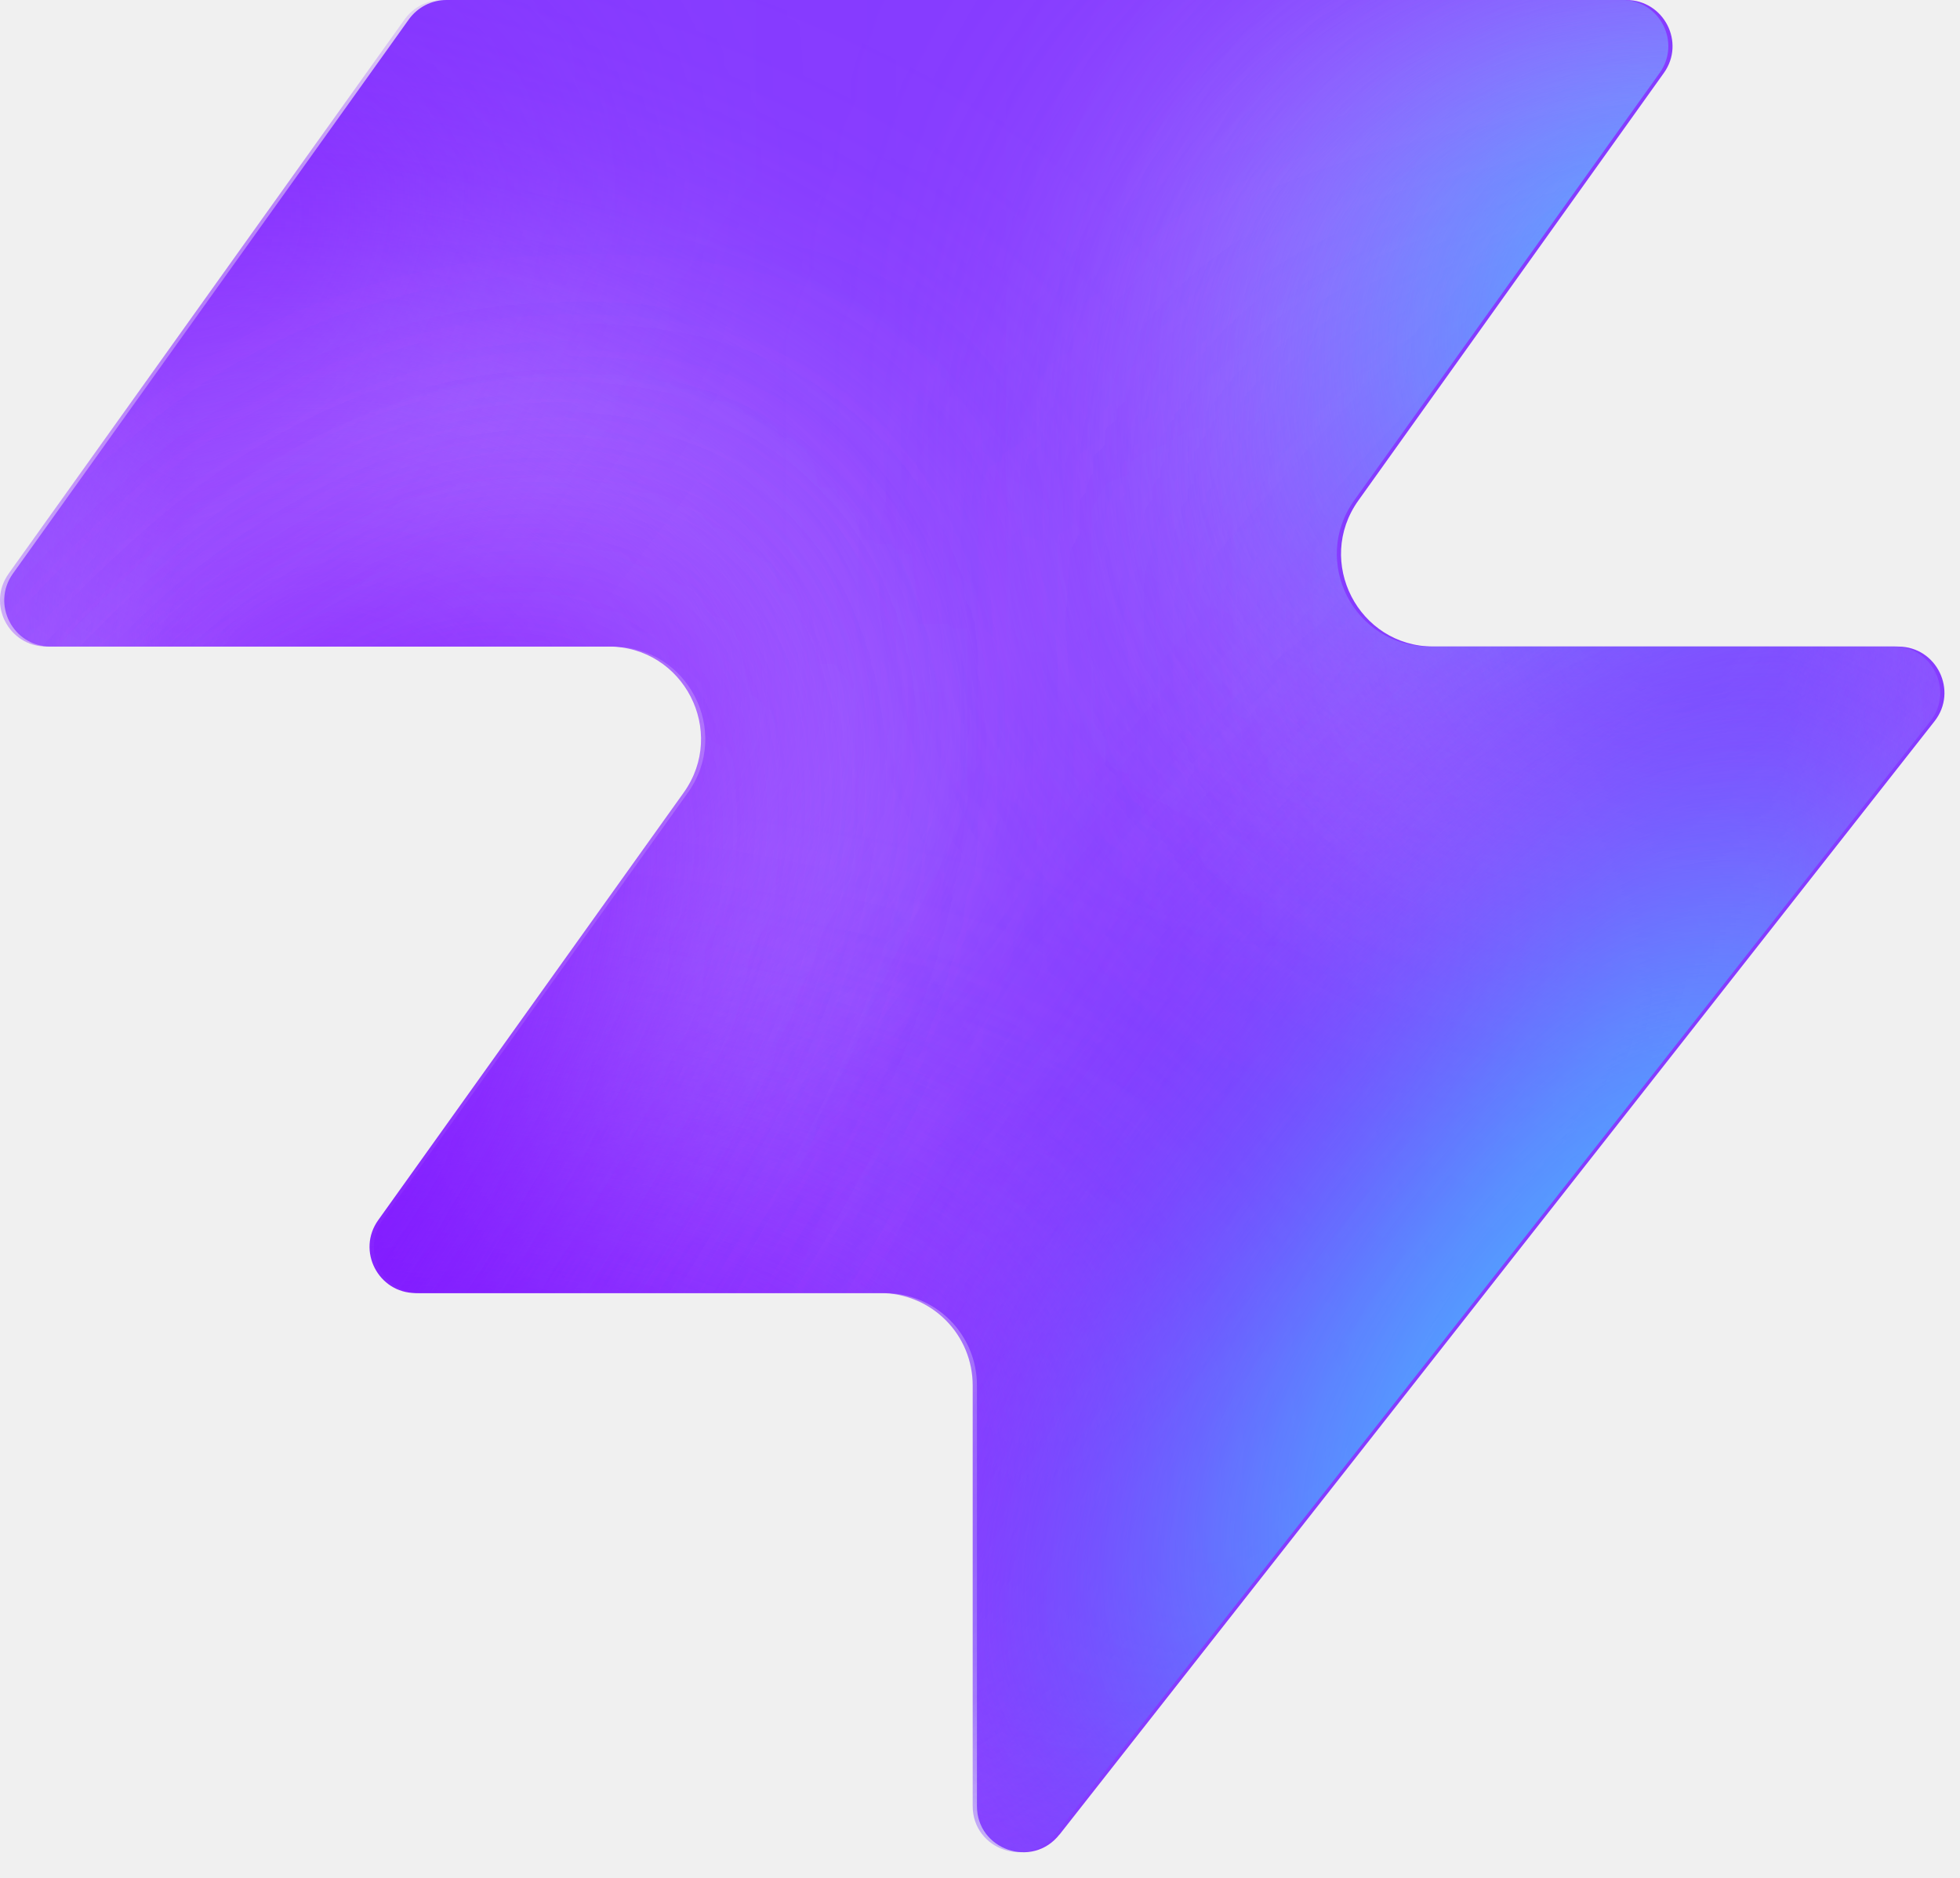
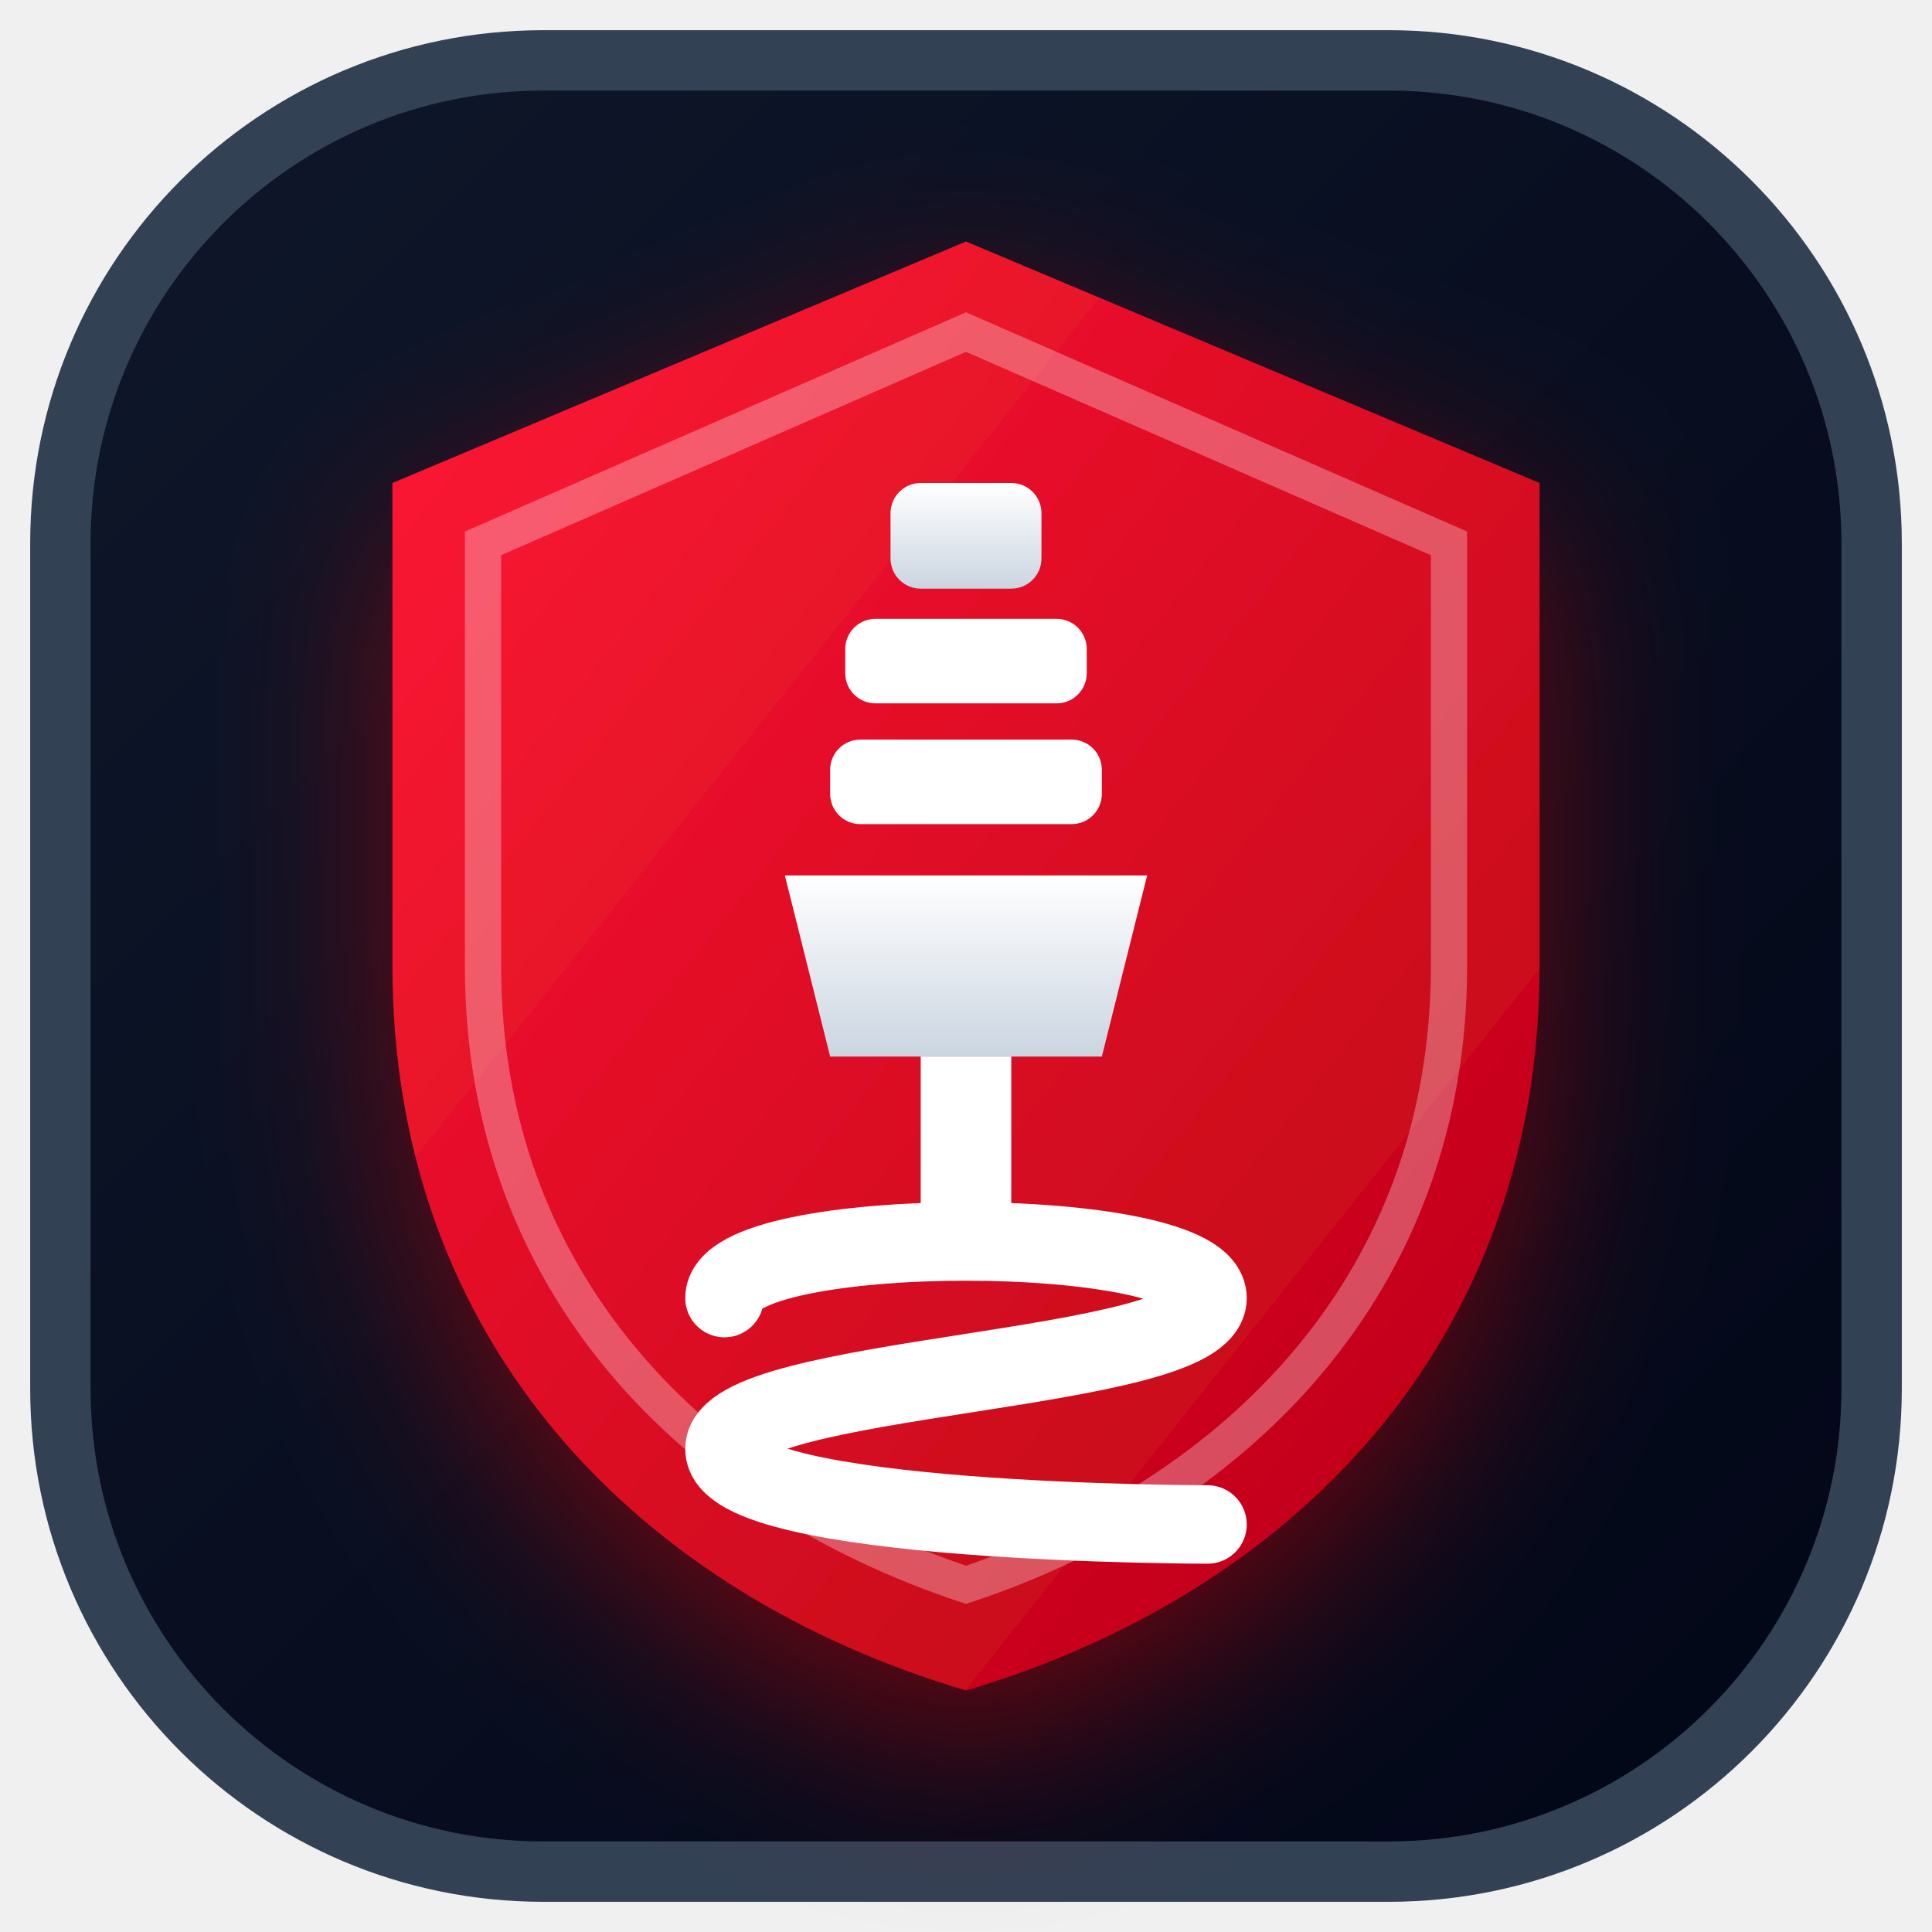
- <svg xmlns="http://www.w3.org/2000/svg" width="48" height="46" fill="none" viewBox="0 0 48 46">
-   <path fill="#863bff" d="M25.946 44.938c-.664.845-2.021.375-2.021-.698V33.937a2.26 2.26 0 0 0-2.262-2.262H10.287c-.92 0-1.456-1.04-.92-1.788l7.48-10.471c1.07-1.497 0-3.578-1.842-3.578H1.237c-.92 0-1.456-1.04-.92-1.788L10.013.474c.214-.297.556-.474.92-.474h28.894c.92 0 1.456 1.04.92 1.788l-7.48 10.471c-1.07 1.498 0 3.579 1.842 3.579h11.377c.943 0 1.473 1.088.89 1.83L25.947 44.94z" style="fill:#863bff;fill:color(display-p3 .525 .23 1);fill-opacity:1" />
-   <mask id="a" width="48" height="46" x="0" y="0" maskUnits="userSpaceOnUse" style="mask-type:alpha">
-     <path fill="#000" d="M25.842 44.938c-.664.844-2.021.375-2.021-.698V33.937a2.26 2.26 0 0 0-2.262-2.262H10.183c-.92 0-1.456-1.04-.92-1.788l7.48-10.471c1.07-1.498 0-3.579-1.842-3.579H1.133c-.92 0-1.456-1.04-.92-1.787L9.91.473c.214-.297.556-.474.92-.474h28.894c.92 0 1.456 1.04.92 1.788l-7.48 10.471c-1.07 1.498 0 3.578 1.842 3.578h11.377c.943 0 1.473 1.088.89 1.832L25.843 44.94z" style="fill:#000;fill-opacity:1" />
-   </mask>
-   <g mask="url(#a)">
-     <g filter="url(#b)">
-       <ellipse cx="5.508" cy="14.704" fill="#ede6ff" rx="5.508" ry="14.704" style="fill:#ede6ff;fill:color(display-p3 .927 .903 1);fill-opacity:1" transform="matrix(.00324 1 1 -.00324 -4.47 31.516)" />
-     </g>
-     <g filter="url(#c)">
-       <ellipse cx="10.399" cy="29.851" fill="#ede6ff" rx="10.399" ry="29.851" style="fill:#ede6ff;fill:color(display-p3 .927 .903 1);fill-opacity:1" transform="matrix(.00324 1 1 -.00324 -39.328 7.883)" />
-     </g>
-     <g filter="url(#d)">
-       <ellipse cx="5.508" cy="30.487" fill="#7e14ff" rx="5.508" ry="30.487" style="fill:#7e14ff;fill:color(display-p3 .492 .077 1);fill-opacity:1" transform="rotate(89.814 -25.913 -14.639)scale(1 -1)" />
-     </g>
-     <g filter="url(#e)">
-       <ellipse cx="5.508" cy="30.599" fill="#7e14ff" rx="5.508" ry="30.599" style="fill:#7e14ff;fill:color(display-p3 .492 .077 1);fill-opacity:1" transform="rotate(89.814 -32.644 -3.334)scale(1 -1)" />
-     </g>
-     <g filter="url(#f)">
-       <ellipse cx="5.508" cy="30.599" fill="#7e14ff" rx="5.508" ry="30.599" style="fill:#7e14ff;fill:color(display-p3 .492 .077 1);fill-opacity:1" transform="matrix(.00324 1 1 -.00324 -34.34 30.47)" />
-     </g>
-     <g filter="url(#g)">
-       <ellipse cx="14.072" cy="22.078" fill="#ede6ff" rx="14.072" ry="22.078" style="fill:#ede6ff;fill:color(display-p3 .927 .903 1);fill-opacity:1" transform="rotate(93.35 24.506 48.493)scale(-1 1)" />
-     </g>
-     <g filter="url(#h)">
-       <ellipse cx="3.47" cy="21.501" fill="#7e14ff" rx="3.47" ry="21.501" style="fill:#7e14ff;fill:color(display-p3 .492 .077 1);fill-opacity:1" transform="rotate(89.009 28.708 47.59)scale(-1 1)" />
-     </g>
-     <g filter="url(#i)">
-       <ellipse cx="3.47" cy="21.501" fill="#7e14ff" rx="3.47" ry="21.501" style="fill:#7e14ff;fill:color(display-p3 .492 .077 1);fill-opacity:1" transform="rotate(89.009 28.708 47.59)scale(-1 1)" />
-     </g>
-     <g filter="url(#j)">
-       <ellipse cx=".387" cy="8.972" fill="#7e14ff" rx="4.407" ry="29.108" style="fill:#7e14ff;fill:color(display-p3 .492 .077 1);fill-opacity:1" transform="rotate(39.51 .387 8.972)" />
-     </g>
-     <g filter="url(#k)">
-       <ellipse cx="47.523" cy="-6.092" fill="#7e14ff" rx="4.407" ry="29.108" style="fill:#7e14ff;fill:color(display-p3 .492 .077 1);fill-opacity:1" transform="rotate(37.892 47.523 -6.092)" />
-     </g>
-     <g filter="url(#l)">
-       <ellipse cx="41.412" cy="6.333" fill="#47bfff" rx="5.971" ry="9.665" style="fill:#47bfff;fill:color(display-p3 .28 .748 1);fill-opacity:1" transform="rotate(37.892 41.412 6.333)" />
-     </g>
-     <g filter="url(#m)">
-       <ellipse cx="-1.879" cy="38.332" fill="#7e14ff" rx="4.407" ry="29.108" style="fill:#7e14ff;fill:color(display-p3 .492 .077 1);fill-opacity:1" transform="rotate(37.892 -1.88 38.332)" />
-     </g>
-     <g filter="url(#n)">
-       <ellipse cx="-1.879" cy="38.332" fill="#7e14ff" rx="4.407" ry="29.108" style="fill:#7e14ff;fill:color(display-p3 .492 .077 1);fill-opacity:1" transform="rotate(37.892 -1.88 38.332)" />
-     </g>
-     <g filter="url(#o)">
-       <ellipse cx="35.651" cy="29.907" fill="#7e14ff" rx="4.407" ry="29.108" style="fill:#7e14ff;fill:color(display-p3 .492 .077 1);fill-opacity:1" transform="rotate(37.892 35.651 29.907)" />
-     </g>
-     <g filter="url(#p)">
-       <ellipse cx="38.418" cy="32.4" fill="#47bfff" rx="5.971" ry="15.297" style="fill:#47bfff;fill:color(display-p3 .28 .748 1);fill-opacity:1" transform="rotate(37.892 38.418 32.4)" />
-     </g>
-   </g>
+ <svg xmlns="http://www.w3.org/2000/svg" viewBox="0 0 64 64" width="64" height="64">
  <defs>
-     <filter id="b" width="60.045" height="41.654" x="-19.77" y="16.149" color-interpolation-filters="sRGB" filterUnits="userSpaceOnUse">
-       <feFlood flood-opacity="0" result="BackgroundImageFix" />
-       <feBlend in="SourceGraphic" in2="BackgroundImageFix" result="shape" />
-       <feGaussianBlur result="effect1_foregroundBlur_2002_17158" stdDeviation="7.659" />
-     </filter>
-     <filter id="c" width="90.34" height="51.437" x="-54.613" y="-7.533" color-interpolation-filters="sRGB" filterUnits="userSpaceOnUse">
-       <feFlood flood-opacity="0" result="BackgroundImageFix" />
-       <feBlend in="SourceGraphic" in2="BackgroundImageFix" result="shape" />
-       <feGaussianBlur result="effect1_foregroundBlur_2002_17158" stdDeviation="7.659" />
-     </filter>
-     <filter id="d" width="79.355" height="29.4" x="-49.64" y="2.03" color-interpolation-filters="sRGB" filterUnits="userSpaceOnUse">
-       <feFlood flood-opacity="0" result="BackgroundImageFix" />
-       <feBlend in="SourceGraphic" in2="BackgroundImageFix" result="shape" />
-       <feGaussianBlur result="effect1_foregroundBlur_2002_17158" stdDeviation="4.596" />
-     </filter>
-     <filter id="e" width="79.579" height="29.4" x="-45.045" y="20.029" color-interpolation-filters="sRGB" filterUnits="userSpaceOnUse">
-       <feFlood flood-opacity="0" result="BackgroundImageFix" />
-       <feBlend in="SourceGraphic" in2="BackgroundImageFix" result="shape" />
-       <feGaussianBlur result="effect1_foregroundBlur_2002_17158" stdDeviation="4.596" />
-     </filter>
-     <filter id="f" width="79.579" height="29.4" x="-43.513" y="21.178" color-interpolation-filters="sRGB" filterUnits="userSpaceOnUse">
-       <feFlood flood-opacity="0" result="BackgroundImageFix" />
-       <feBlend in="SourceGraphic" in2="BackgroundImageFix" result="shape" />
-       <feGaussianBlur result="effect1_foregroundBlur_2002_17158" stdDeviation="4.596" />
-     </filter>
-     <filter id="g" width="74.749" height="58.852" x="15.756" y="-17.901" color-interpolation-filters="sRGB" filterUnits="userSpaceOnUse">
-       <feFlood flood-opacity="0" result="BackgroundImageFix" />
-       <feBlend in="SourceGraphic" in2="BackgroundImageFix" result="shape" />
-       <feGaussianBlur result="effect1_foregroundBlur_2002_17158" stdDeviation="7.659" />
-     </filter>
-     <filter id="h" width="61.377" height="25.362" x="23.548" y="2.284" color-interpolation-filters="sRGB" filterUnits="userSpaceOnUse">
-       <feFlood flood-opacity="0" result="BackgroundImageFix" />
-       <feBlend in="SourceGraphic" in2="BackgroundImageFix" result="shape" />
-       <feGaussianBlur result="effect1_foregroundBlur_2002_17158" stdDeviation="4.596" />
-     </filter>
-     <filter id="i" width="61.377" height="25.362" x="23.548" y="2.284" color-interpolation-filters="sRGB" filterUnits="userSpaceOnUse">
-       <feFlood flood-opacity="0" result="BackgroundImageFix" />
-       <feBlend in="SourceGraphic" in2="BackgroundImageFix" result="shape" />
-       <feGaussianBlur result="effect1_foregroundBlur_2002_17158" stdDeviation="4.596" />
-     </filter>
-     <filter id="j" width="56.045" height="63.649" x="-27.636" y="-22.853" color-interpolation-filters="sRGB" filterUnits="userSpaceOnUse">
-       <feFlood flood-opacity="0" result="BackgroundImageFix" />
-       <feBlend in="SourceGraphic" in2="BackgroundImageFix" result="shape" />
-       <feGaussianBlur result="effect1_foregroundBlur_2002_17158" stdDeviation="4.596" />
-     </filter>
-     <filter id="k" width="54.814" height="64.646" x="20.116" y="-38.415" color-interpolation-filters="sRGB" filterUnits="userSpaceOnUse">
-       <feFlood flood-opacity="0" result="BackgroundImageFix" />
-       <feBlend in="SourceGraphic" in2="BackgroundImageFix" result="shape" />
-       <feGaussianBlur result="effect1_foregroundBlur_2002_17158" stdDeviation="4.596" />
-     </filter>
-     <filter id="l" width="33.541" height="35.313" x="24.641" y="-11.323" color-interpolation-filters="sRGB" filterUnits="userSpaceOnUse">
-       <feFlood flood-opacity="0" result="BackgroundImageFix" />
-       <feBlend in="SourceGraphic" in2="BackgroundImageFix" result="shape" />
-       <feGaussianBlur result="effect1_foregroundBlur_2002_17158" stdDeviation="4.596" />
-     </filter>
-     <filter id="m" width="54.814" height="64.646" x="-29.286" y="6.009" color-interpolation-filters="sRGB" filterUnits="userSpaceOnUse">
-       <feFlood flood-opacity="0" result="BackgroundImageFix" />
-       <feBlend in="SourceGraphic" in2="BackgroundImageFix" result="shape" />
-       <feGaussianBlur result="effect1_foregroundBlur_2002_17158" stdDeviation="4.596" />
-     </filter>
-     <filter id="n" width="54.814" height="64.646" x="-29.286" y="6.009" color-interpolation-filters="sRGB" filterUnits="userSpaceOnUse">
-       <feFlood flood-opacity="0" result="BackgroundImageFix" />
-       <feBlend in="SourceGraphic" in2="BackgroundImageFix" result="shape" />
-       <feGaussianBlur result="effect1_foregroundBlur_2002_17158" stdDeviation="4.596" />
-     </filter>
-     <filter id="o" width="54.814" height="64.646" x="8.244" y="-2.416" color-interpolation-filters="sRGB" filterUnits="userSpaceOnUse">
-       <feFlood flood-opacity="0" result="BackgroundImageFix" />
-       <feBlend in="SourceGraphic" in2="BackgroundImageFix" result="shape" />
-       <feGaussianBlur result="effect1_foregroundBlur_2002_17158" stdDeviation="4.596" />
-     </filter>
-     <filter id="p" width="39.409" height="43.623" x="18.713" y="10.588" color-interpolation-filters="sRGB" filterUnits="userSpaceOnUse">
-       <feFlood flood-opacity="0" result="BackgroundImageFix" />
-       <feBlend in="SourceGraphic" in2="BackgroundImageFix" result="shape" />
-       <feGaussianBlur result="effect1_foregroundBlur_2002_17158" stdDeviation="4.596" />
+     <linearGradient id="bgGrad" x1="0%" y1="0%" x2="100%" y2="100%">
+       <stop offset="0%" stop-color="#0F172A" />
+       <stop offset="100%" stop-color="#020617" />
+     </linearGradient>
+     <linearGradient id="redGrad" x1="0%" y1="0%" x2="100%" y2="100%">
+       <stop offset="0%" stop-color="#FF1A35" />
+       <stop offset="100%" stop-color="#B90014" />
+     </linearGradient>
+     <linearGradient id="metalGrad" x1="0%" y1="0%" x2="0%" y2="100%">
+       <stop offset="0%" stop-color="#FFFFFF" />
+       <stop offset="100%" stop-color="#CBD5E1" />
+     </linearGradient>
+     <filter id="glow" x="-20%" y="-20%" width="140%" height="140%">
+       <feDropShadow dx="0" dy="2" stdDeviation="3" flood-color="#E10000" flood-opacity="0.45" />
    </filter>
  </defs>
+   <rect x="2" y="2" width="60" height="60" rx="16" fill="url(#bgGrad)" stroke="#334155" stroke-width="2" />
+   <path d="M32 8 L51 16 V32 C51 44.5 42.8 52.8 32 56 C21.2 52.8 13 44.5 13 32 V16 Z" fill="url(#redGrad)" filter="url(#glow)" />
+   <path d="M32 11 L48 18 V32 C48 42.5 41 49.5 32 52.5 C23 49.5 16 42.5 16 32 V18 Z" fill="none" stroke="#FFFFFF" stroke-width="1.2" stroke-opacity="0.3" />
+   <rect x="29.5" y="16" width="5" height="3.5" rx="1" fill="url(#metalGrad)" />
+   <rect x="28" y="20.5" width="8" height="2.8" rx="1" fill="#FFFFFF" />
+   <rect x="27.5" y="24.5" width="9" height="2.8" rx="1" fill="#FFFFFF" />
+   <polygon points="26,29 38,29 36.5,35 27.5,35" fill="url(#metalGrad)" />
+   <rect x="30.5" y="35" width="3" height="6" fill="#FFFFFF" />
+   <path d="M24 43 C24 40.5 40 40.5 40 43 C40 45.5 24 45.5 24 48 C24 50.5 40 50.5 40 50.5" fill="none" stroke="#FFFFFF" stroke-width="2.6" stroke-linecap="round" stroke-linejoin="round" />
</svg>
